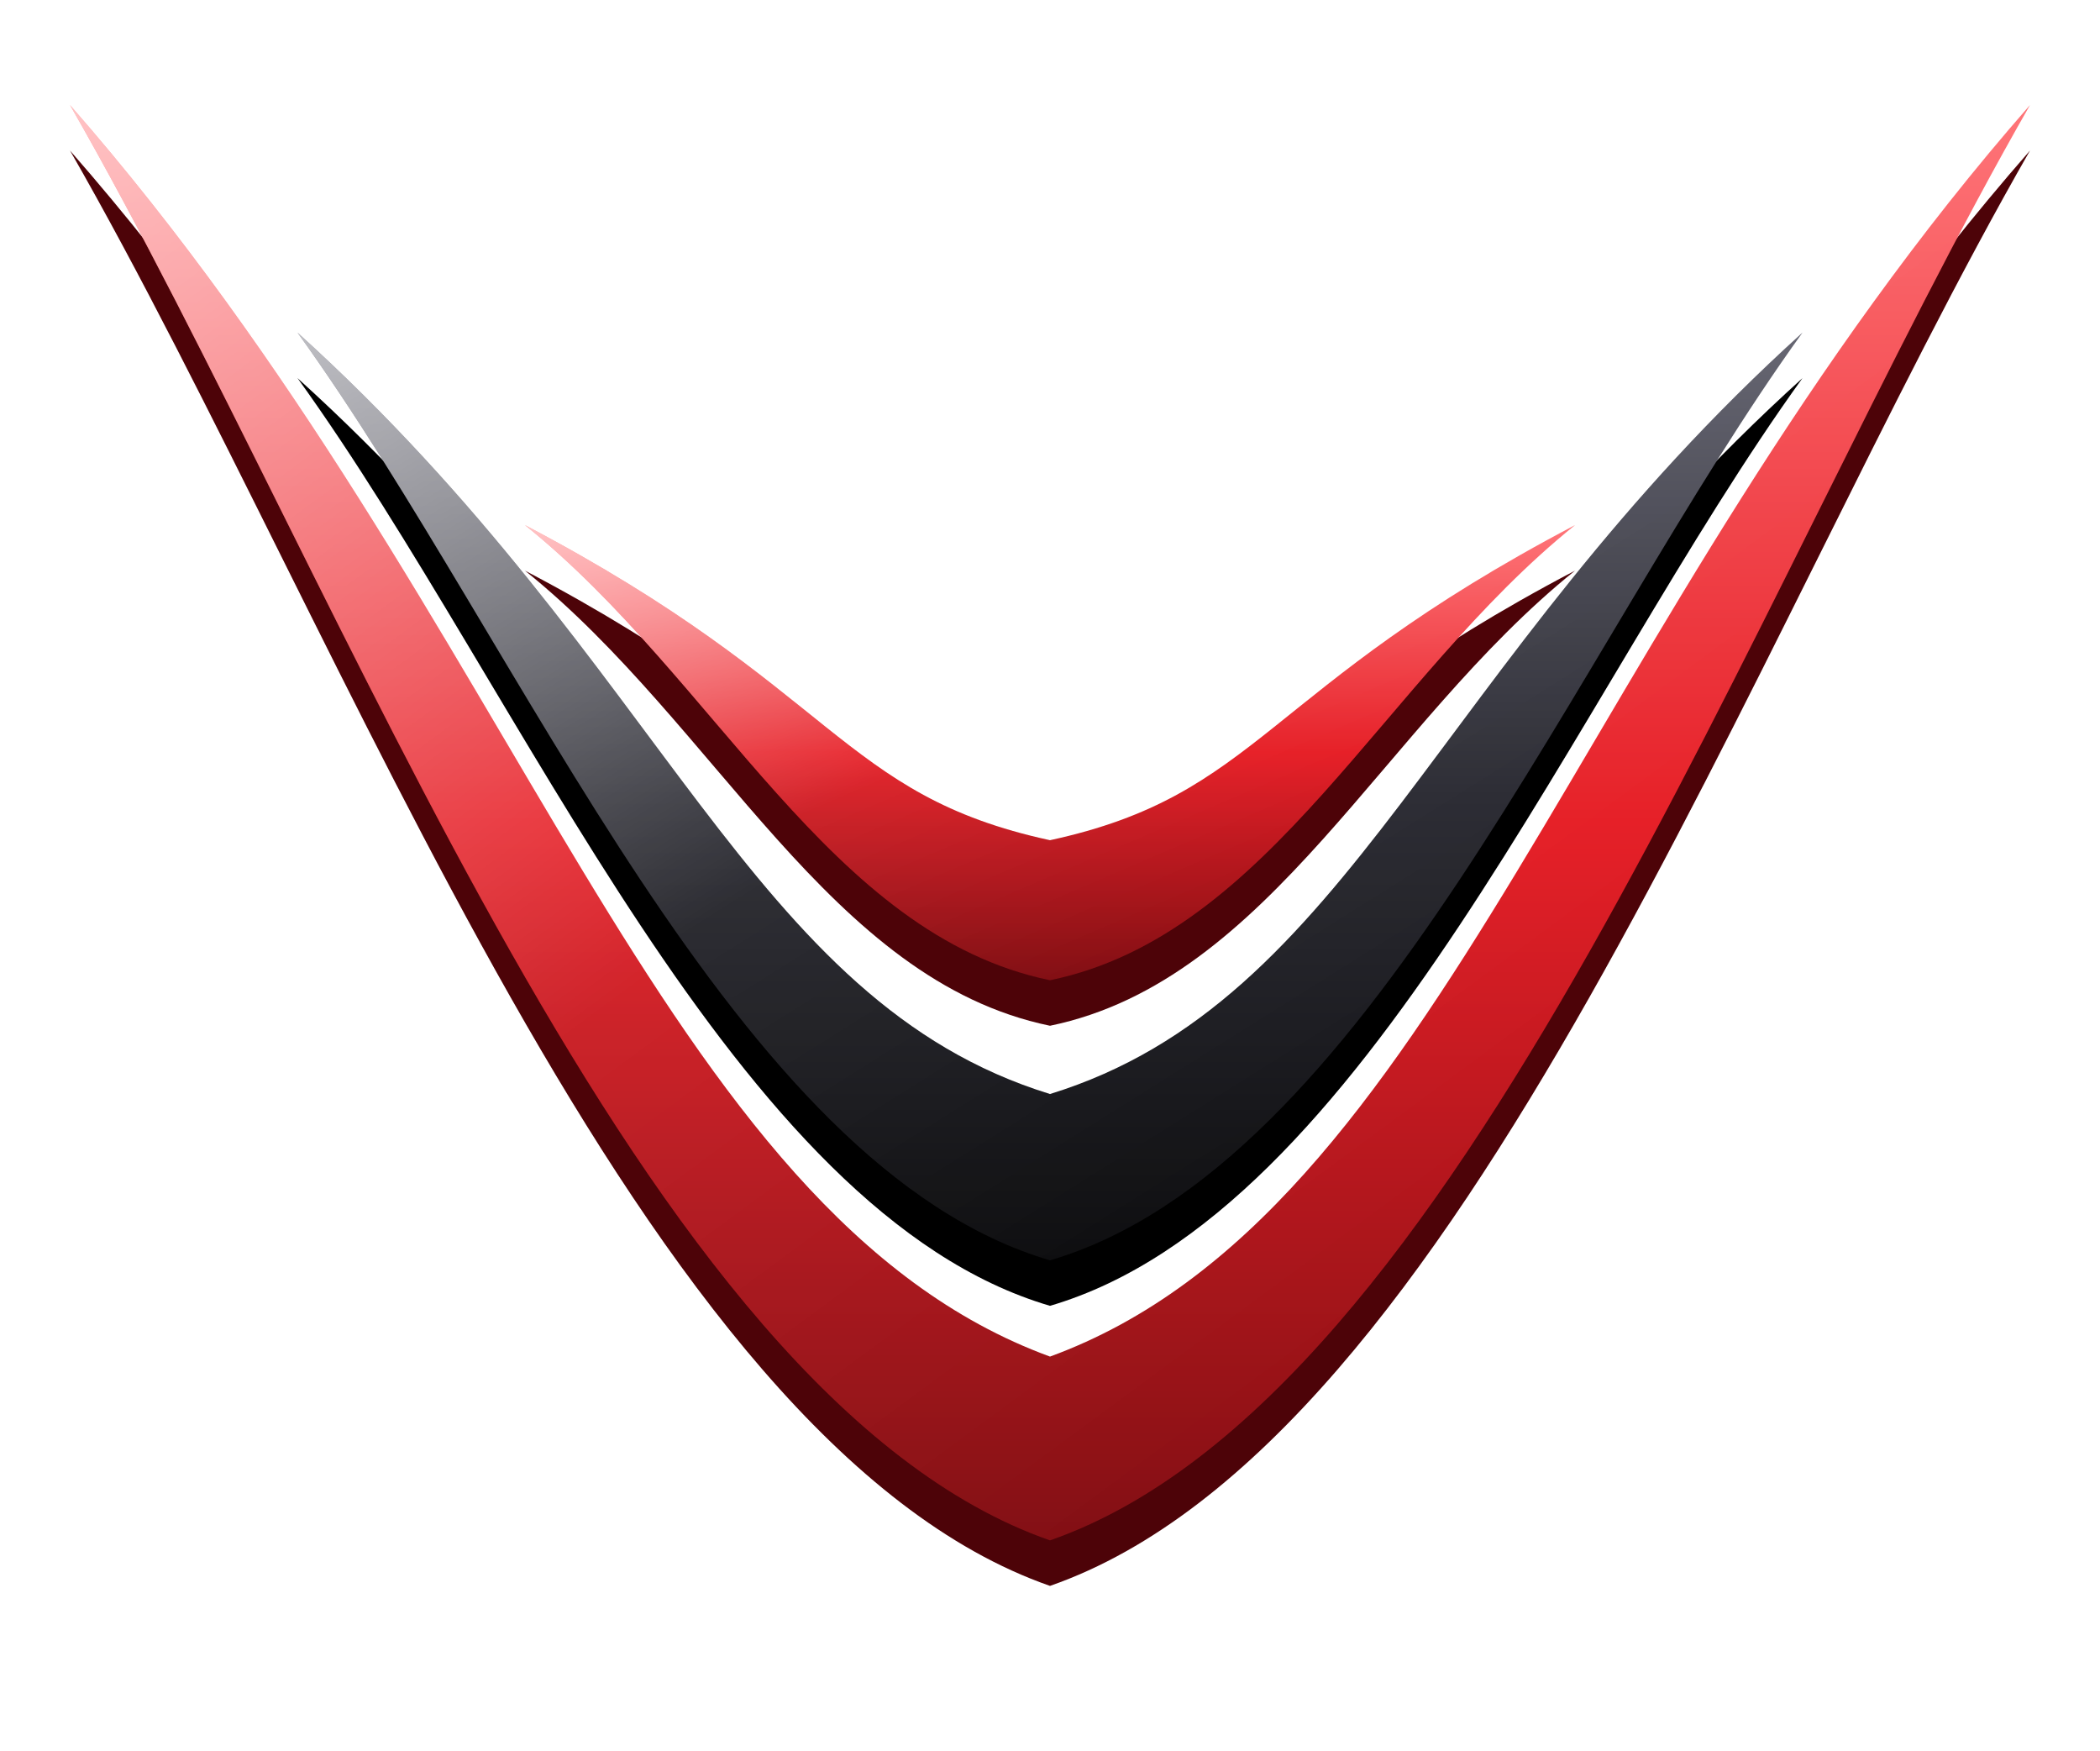
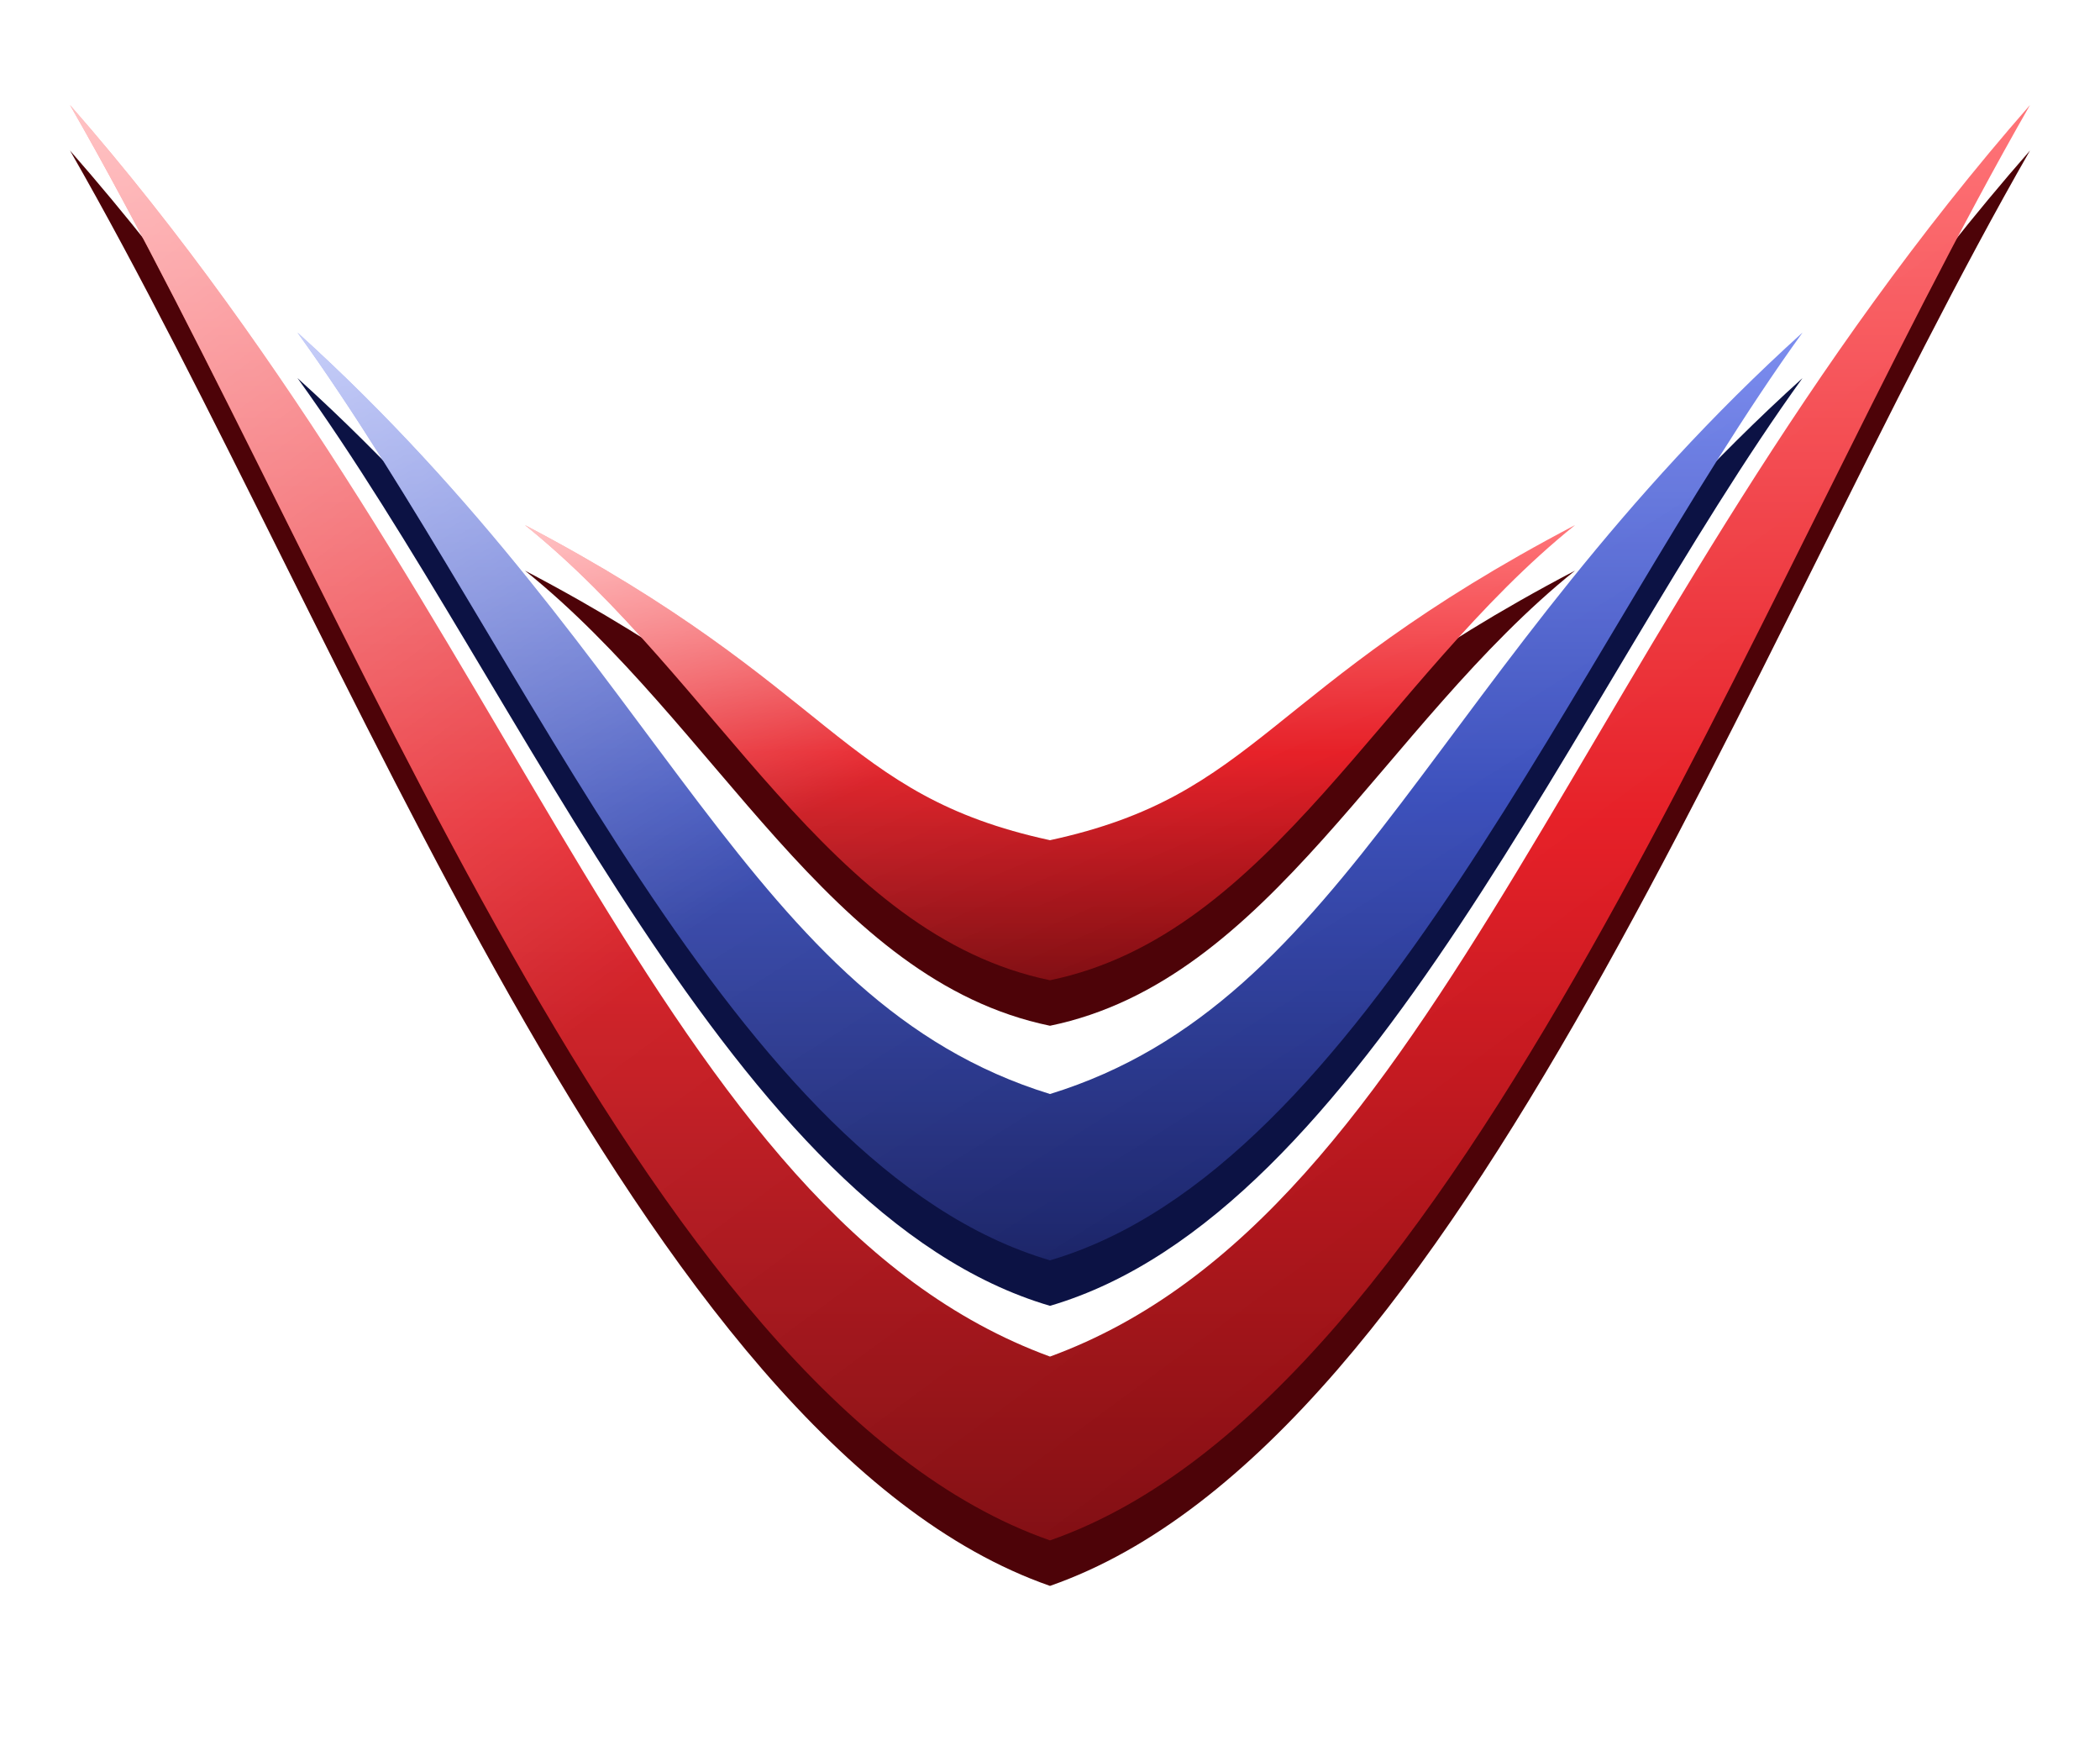
<svg xmlns="http://www.w3.org/2000/svg" viewBox="0 0 120 100">
  <defs>
    <linearGradient id="red" x1="0" y1="0" x2="0" y2="1">
      <stop offset="0" stop-color="#ff6b6f" />
      <stop offset=".5" stop-color="#e5141c" />
      <stop offset="1" stop-color="#7d060b" />
    </linearGradient>
    <linearGradient id="black" x1="0" y1="0" x2="0" y2="1">
-       <stop offset="0" stop-color="#5b5b68" />
-       <stop offset=".5" stop-color="#22222a" />
-       <stop offset="1" stop-color="#050507" />
+       <stop offset="0" stop-color="#7385ee" />
+       <stop offset=".5" stop-color="#3247b8" />
+       <stop offset="1" stop-color="#141d63" />
    </linearGradient>
    <linearGradient id="shine" x1="0" y1="0" x2="1" y2="1">
      <stop offset="0" stop-color="#fff" stop-opacity=".6" />
      <stop offset=".45" stop-color="#fff" stop-opacity=".08" />
      <stop offset="1" stop-color="#fff" stop-opacity="0" />
    </linearGradient>
  </defs>
  <path d="M4 6 C20 33.88 36.48 79.8 60 88 C83.52 79.8 100 33.88 116 6 C90.15 35.52 82.4 69.3 60 77.5 C37.6 69.3 29.85 35.52 4 6 Z" transform="translate(0 2.6)" fill="#4d0308" />
  <path d="M4 6 C20 33.88 36.48 79.8 60 88 C83.52 79.8 100 33.88 116 6 C90.15 35.52 82.4 69.3 60 77.5 C37.6 69.3 29.85 35.52 4 6 Z" fill="url(#red)" />
  <path d="M4 6 C20 33.88 36.48 79.8 60 88 C83.52 79.8 100 33.88 116 6 C90.15 35.52 82.4 69.3 60 77.5 C37.6 69.3 29.85 35.52 4 6 Z" fill="url(#shine)" />
-   <path d="M17 19 C30 37.02 41.94 66.7 60 72 C78.06 66.7 90 37.02 103 19 C81.9 38.08 77.2 57.2 60 62.5 C42.8 57.2 38.1 38.08 17 19 Z" transform="translate(0 2.6)" fill="#000000" />
+   <path d="M17 19 C30 37.02 41.94 66.7 60 72 C78.06 66.7 90 37.02 103 19 C81.9 38.08 77.2 57.2 60 62.5 C42.8 57.2 38.1 38.08 17 19 Z" transform="translate(0 2.6)" fill="#0c1244" />
  <path d="M17 19 C30 37.02 41.94 66.7 60 72 C78.06 66.7 90 37.02 103 19 C81.9 38.08 77.2 57.2 60 62.5 C42.8 57.2 38.1 38.08 17 19 Z" fill="url(#black)" />
  <path d="M17 19 C30 37.02 41.94 66.7 60 72 C78.06 66.7 90 37.02 103 19 C81.9 38.08 77.2 57.2 60 62.5 C42.8 57.2 38.1 38.08 17 19 Z" fill="url(#shine)" />
  <path d="M30 30 C41 38.84 47.4 53.4 60 56 C72.6 53.4 79 38.84 90 30 C72.15 39.36 72 45.4 60 48 C48 45.4 47.85 39.36 30 30 Z" transform="translate(0 2.6)" fill="#4d0308" />
  <path d="M30 30 C41 38.84 47.4 53.4 60 56 C72.6 53.4 79 38.84 90 30 C72.15 39.36 72 45.4 60 48 C48 45.4 47.85 39.36 30 30 Z" fill="url(#red)" />
  <path d="M30 30 C41 38.84 47.4 53.4 60 56 C72.6 53.4 79 38.84 90 30 C72.15 39.36 72 45.4 60 48 C48 45.4 47.85 39.36 30 30 Z" fill="url(#shine)" />
</svg>
